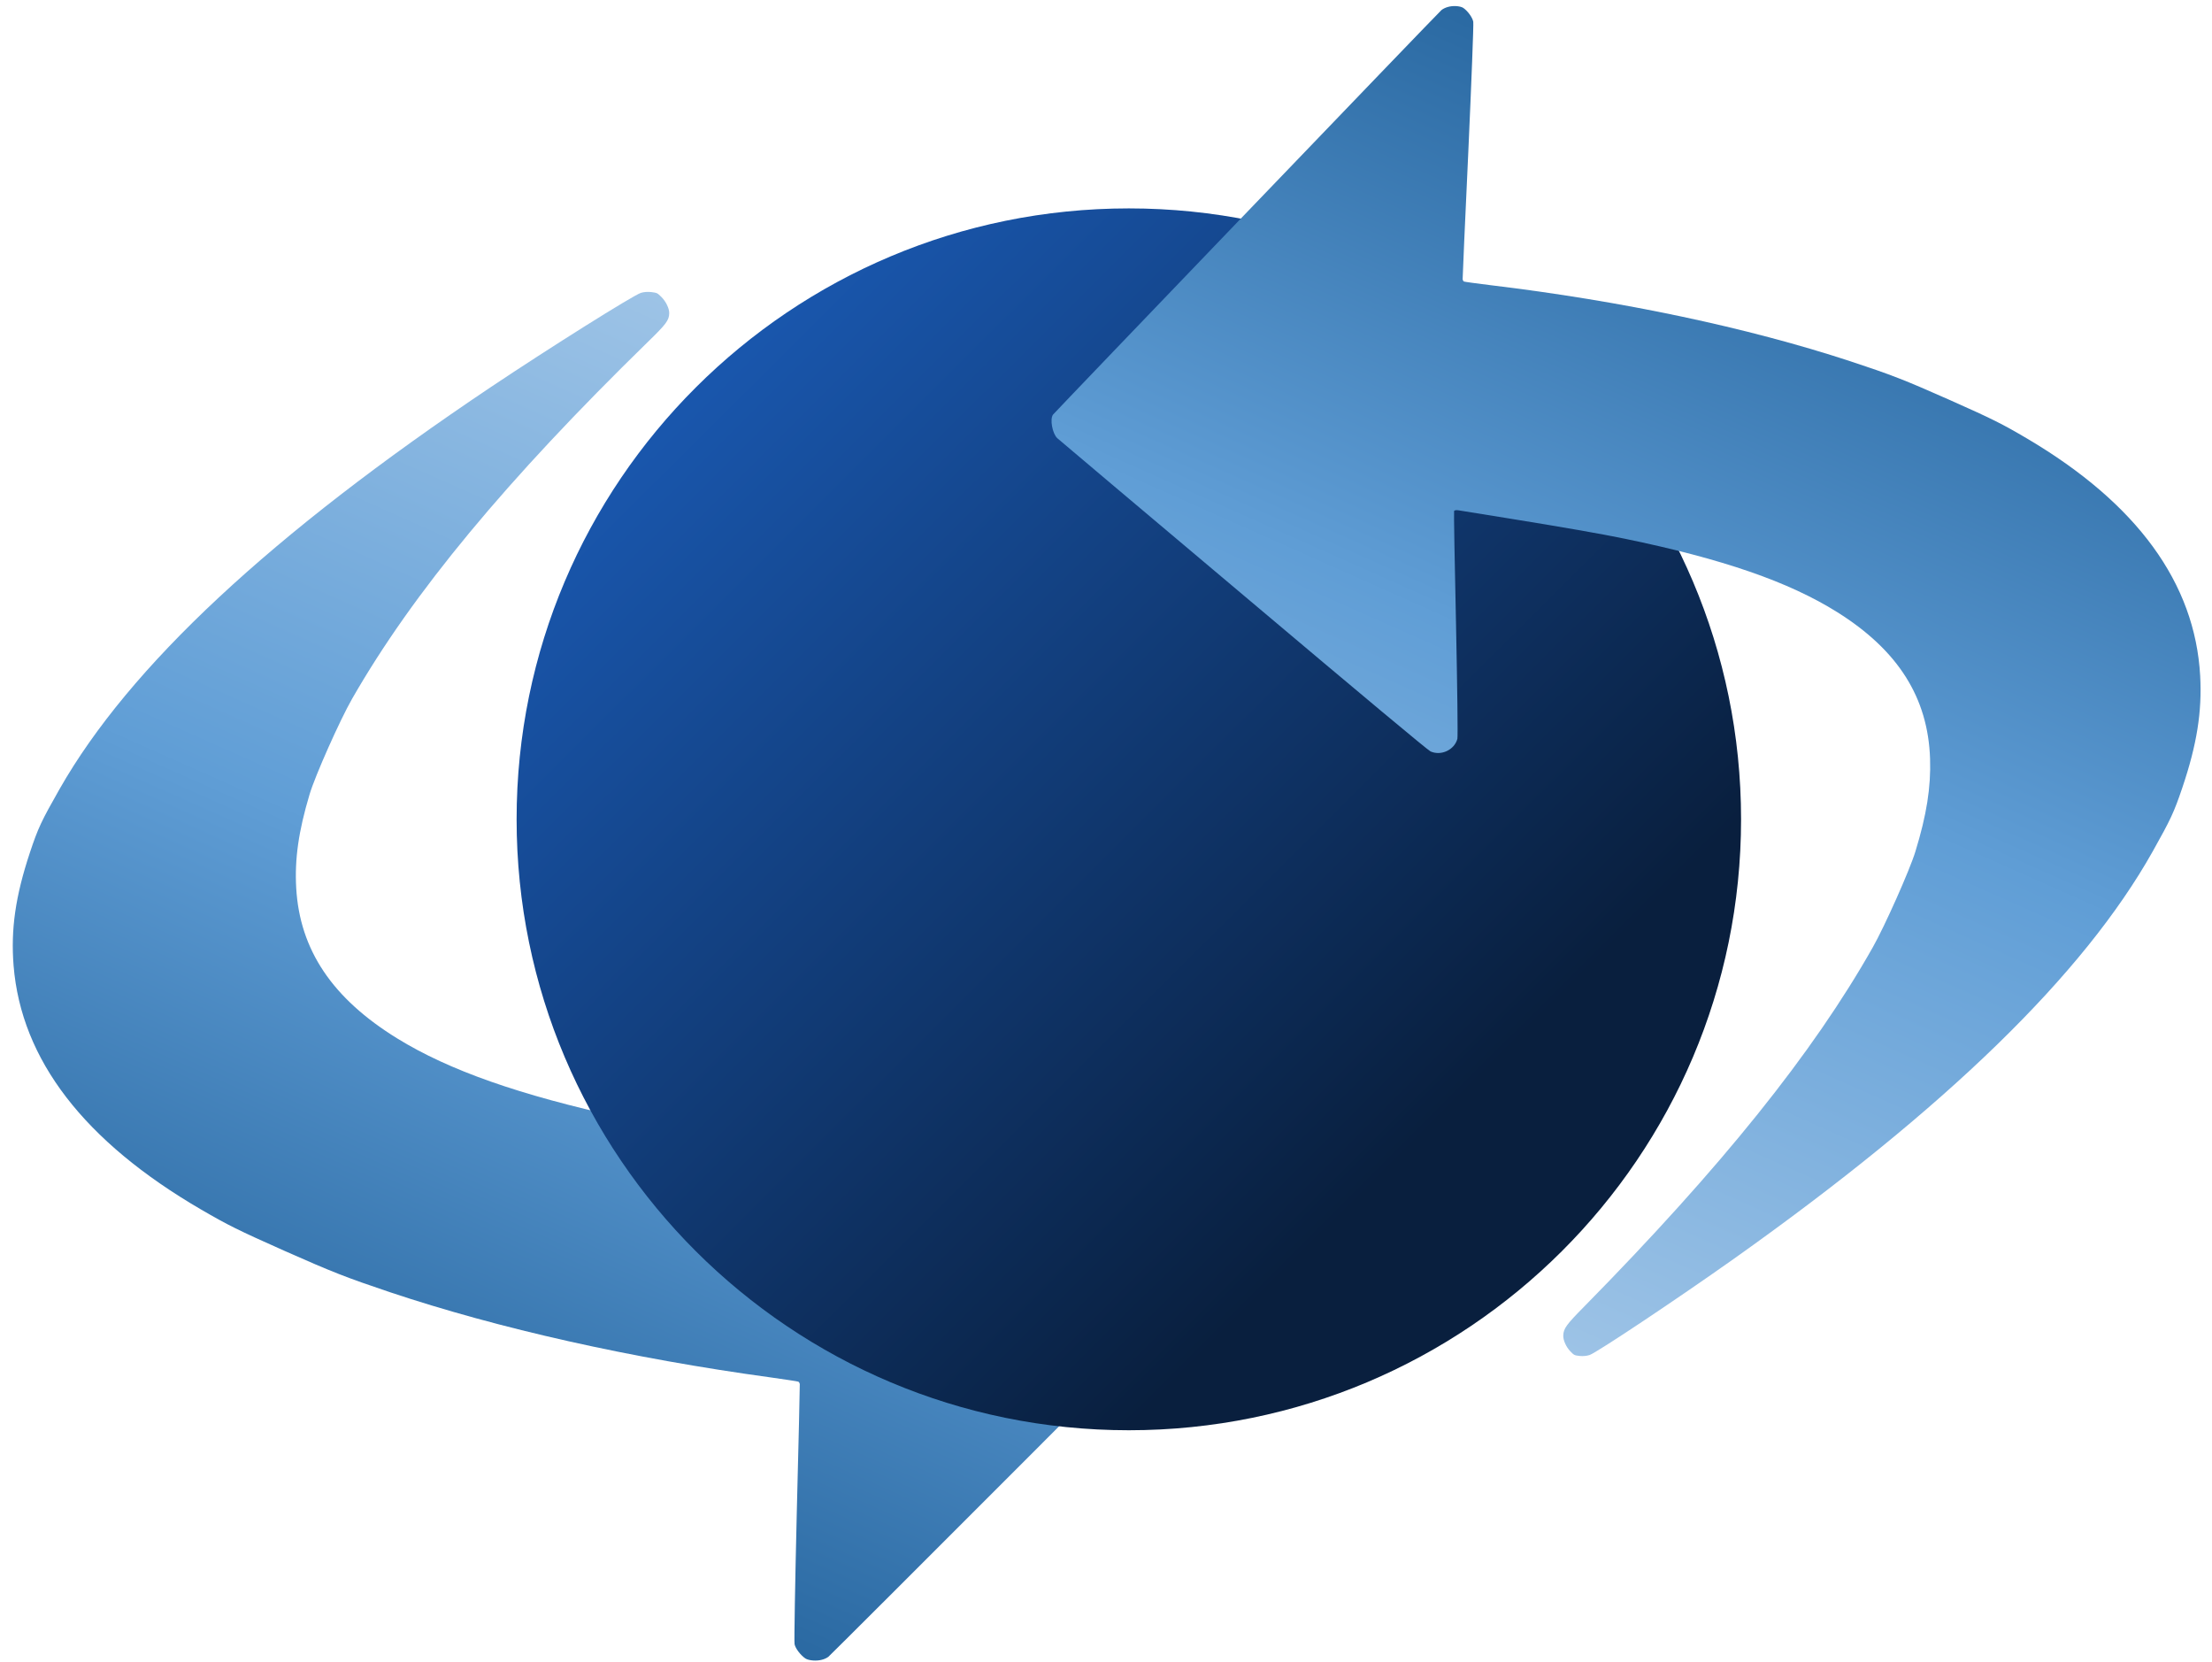
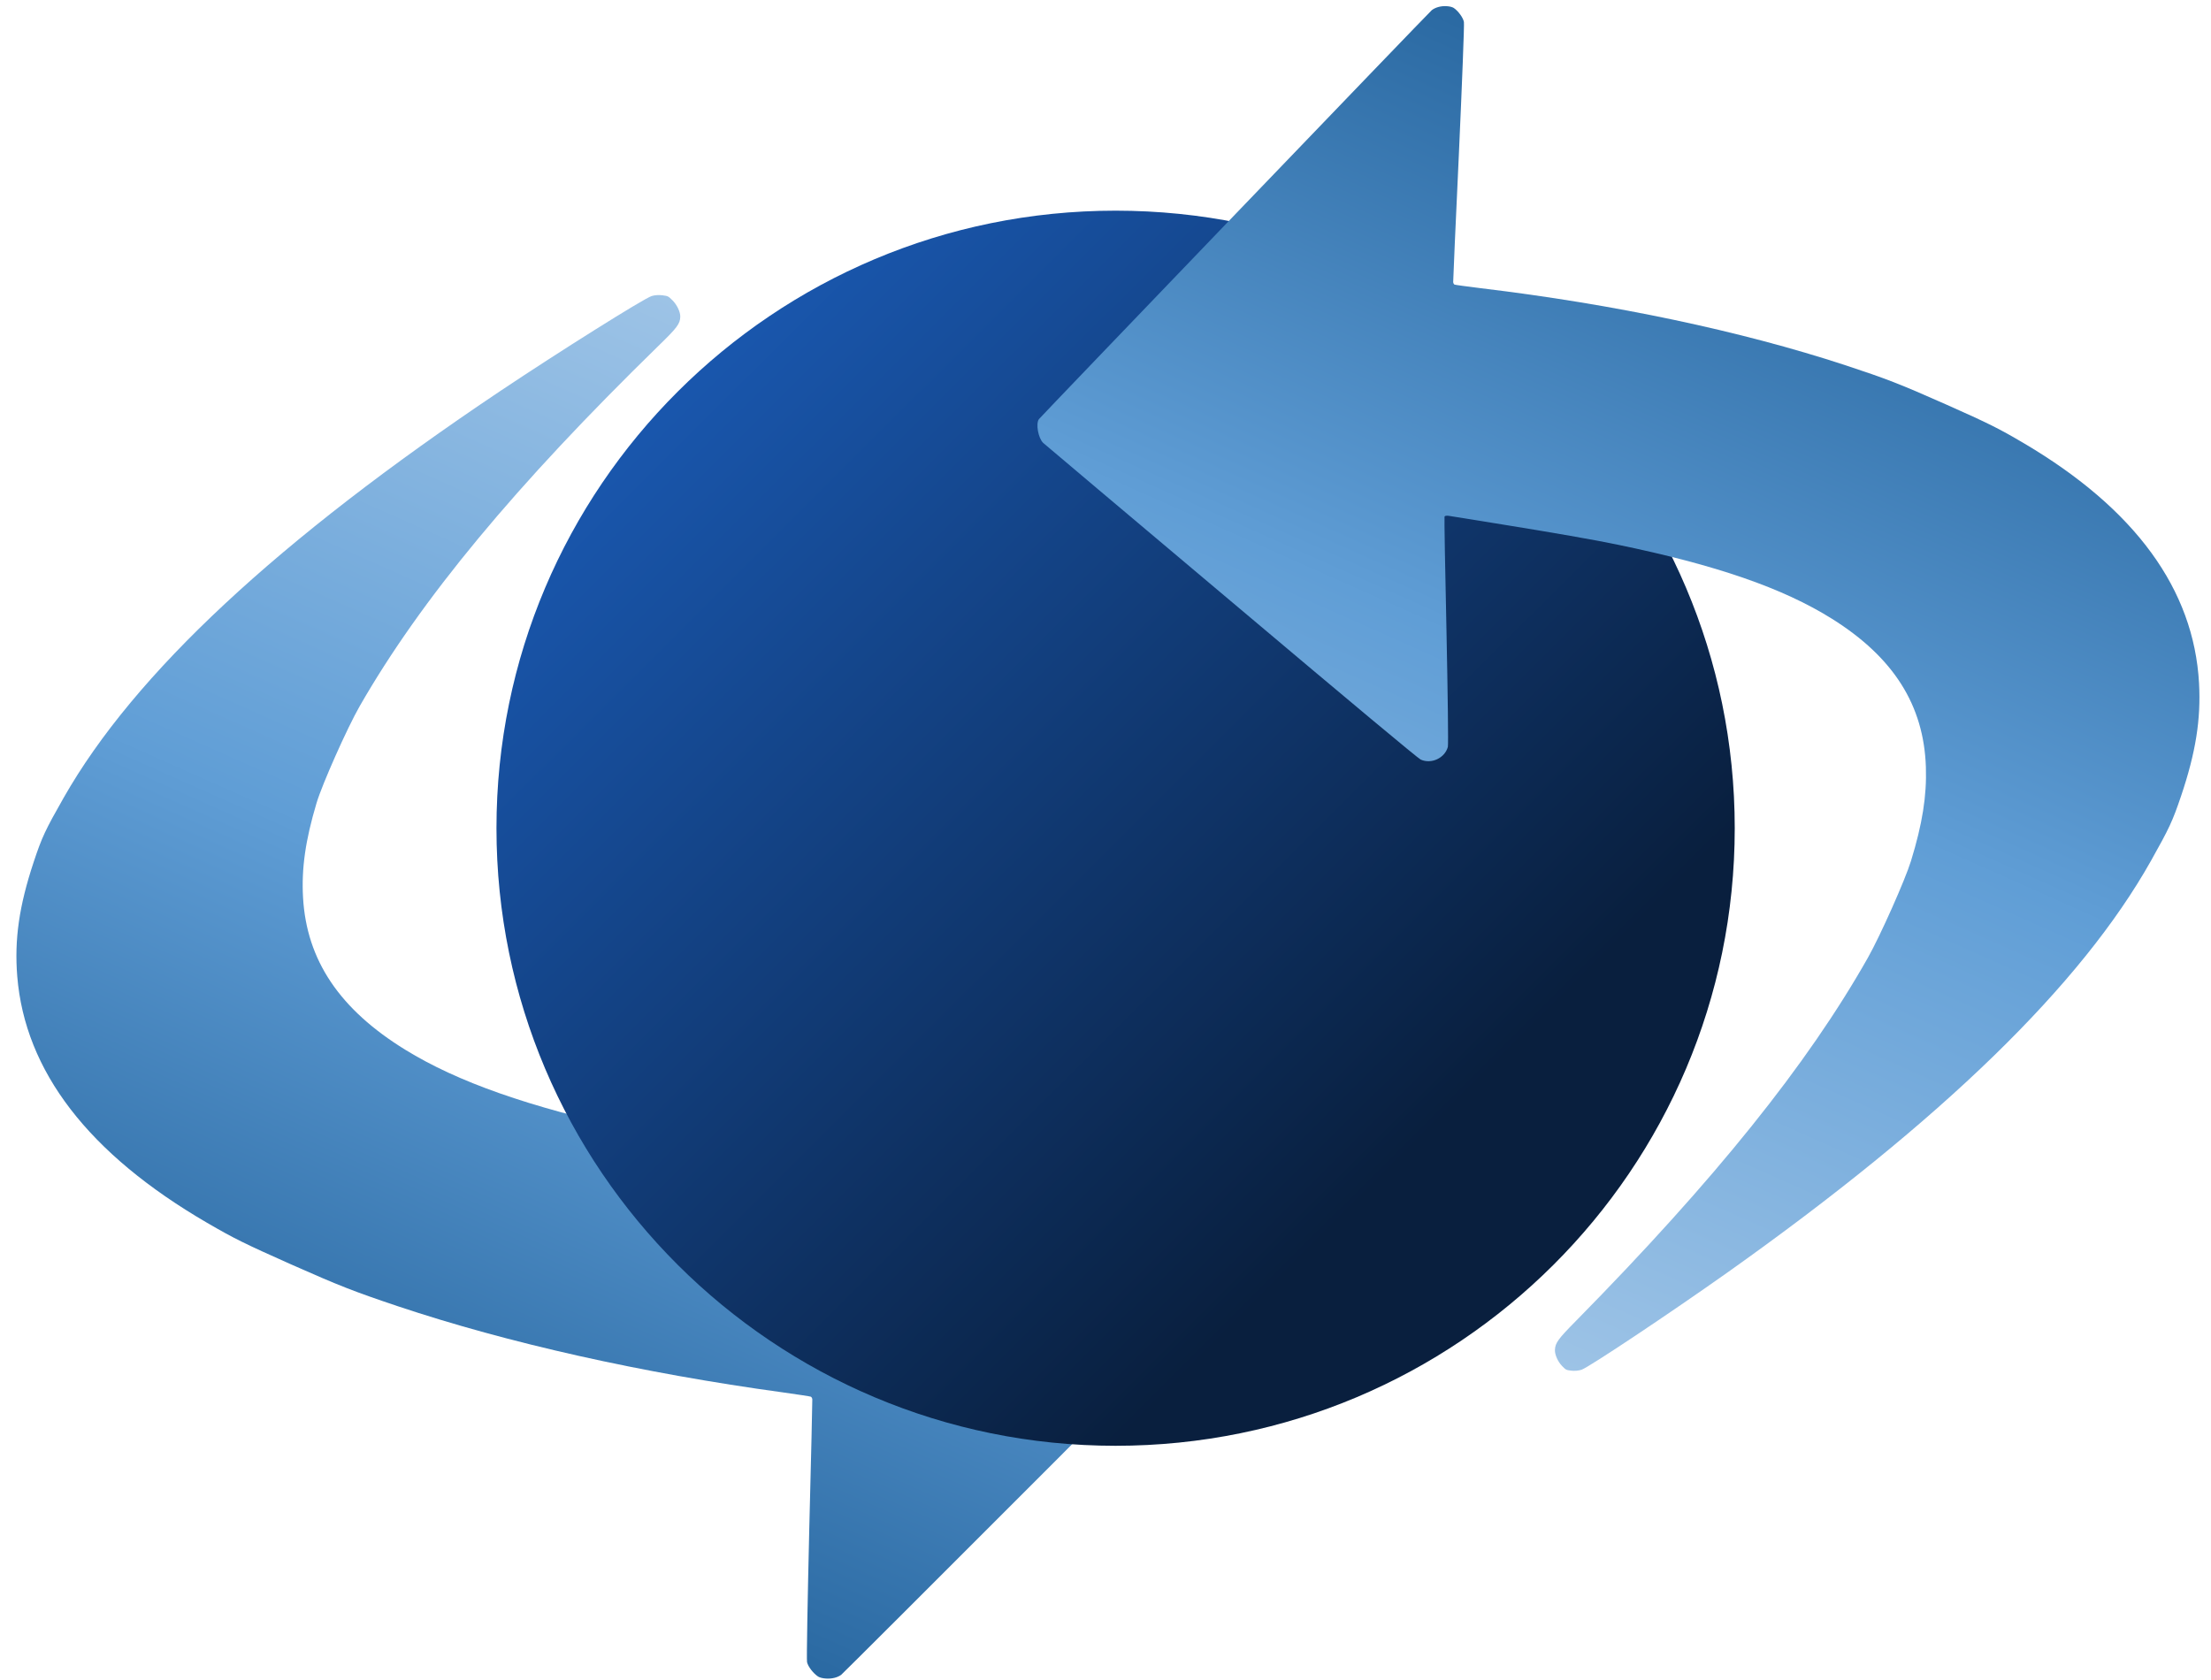
- <svg xmlns="http://www.w3.org/2000/svg" width="775" height="582" xml:space="preserve" overflow="hidden">
+ <svg xmlns="http://www.w3.org/2000/svg" width="766" height="582" xml:space="preserve" overflow="hidden">
  <defs>
    <clipPath id="clip0">
-       <rect x="2983" y="476" width="775" height="582" />
+       <rect x="2992" y="476" width="766" height="582" />
    </clipPath>
    <linearGradient x1="219.658" y1="414.611" x2="219.658" y2="-1.138" gradientUnits="userSpaceOnUse" spreadMethod="reflect" id="fill1">
      <stop offset="0" stop-color="#2A69A2" stop-opacity="1" />
      <stop offset="0.48" stop-color="#609ED6" stop-opacity="1" />
      <stop offset="1" stop-color="#9DC3E6" stop-opacity="1" />
    </linearGradient>
    <linearGradient x1="3164.5" y1="548.5" x2="3592.5" y2="977.499" gradientUnits="userSpaceOnUse" spreadMethod="reflect" id="fill2">
      <stop offset="0" stop-color="#1D64C8" stop-opacity="1" />
      <stop offset="0.75" stop-color="#091F3E" stop-opacity="1" />
      <stop offset="1" stop-color="#091F3E" stop-opacity="1" />
    </linearGradient>
    <linearGradient x1="206.478" y1="414.092" x2="206.478" y2="-1.136" gradientUnits="userSpaceOnUse" spreadMethod="reflect" id="fill3">
      <stop offset="0" stop-color="#2A69A2" stop-opacity="1" />
      <stop offset="0.48" stop-color="#609ED6" stop-opacity="1" />
      <stop offset="1" stop-color="#9DC3E6" stop-opacity="1" />
    </linearGradient>
  </defs>
-   <g clip-path="url(#clip0)" transform="translate(-2983 -476)">
-     <path d="M74.07 414.098C72.174 413.416 70.56 412.149 69.788 410.784 69.227 409.809-0.888 226.858-1.169 225.721-1.59 223.804 1.428 219.644 3.814 218.799 4.27 218.637 43.399 207.978 90.773 195.11 147.553 179.642 177.382 171.68 178.434 171.68 182.751 171.68 186.33 175.58 185.663 179.544 185.523 180.324 177.697 196.312 167.731 216.265 157.975 235.697 150.01 251.815 150.01 252.075 150.01 252.367 150.571 252.725 151.518 252.952 152.326 253.147 160.888 255.292 170.538 257.697 188.927 262.279 204.017 265.853 212.299 267.543 248.725 275.049 274.693 277.161 295.819 274.334 322.313 270.792 339.684 259.906 349.65 240.571 354.283 231.57 356.985 222.081 358.704 208.726 359.582 202.031 359.582 180.552 358.704 172.005 354.388 129.631 340.491 80.043 314.944 15.864 311.54 7.382 311.189 5.79 312.137 3.515 312.768 1.988 314.874 0.201 316.944-0.579 318.839-1.294 318.91-1.294 320.804-0.742 321.998-0.384 323.296 0.298 324.103 1.013 326.279 2.963 345.439 31.494 358.634 52.421 408.114 131.061 434.609 193.453 439.487 242.684 440.75 255.585 440.821 258.119 439.908 267.38 438.329 283.238 435.136 294.514 429.03 305.725 413.203 334.711 381.444 351.902 334.245 357.036 323.331 358.206 319.611 358.368 301.784 358.368 283.255 358.336 278.272 358.108 262.13 356.581 222.019 352.714 175.416 343.355 128.006 329.577 123.129 328.18 118.882 327.01 118.602 327.01 118.321 327.01 117.935 327.302 117.759 327.627 117.549 327.985 109.723 346.735 100.354 369.319 90.949 391.871 82.878 410.914 82.386 411.564 81.474 412.831 78.807 414.261 76.842 414.586 76.21 414.683 75.087 414.488 74.07 414.098Z" fill="url(#fill1)" fill-rule="evenodd" transform="matrix(-0.913545 -0.406737 -0.406737 0.913545 3504.05 709.483)" />
+   <g clip-path="url(#clip0)" transform="translate(-2992 -476)">
+     <path d="M74.07 414.098C72.174 413.416 70.56 412.149 69.788 410.784 69.227 409.809-0.888 226.858-1.169 225.721-1.59 223.804 1.428 219.644 3.814 218.799 4.27 218.637 43.399 207.978 90.773 195.11 147.553 179.642 177.382 171.68 178.434 171.68 182.751 171.68 186.33 175.58 185.663 179.544 185.523 180.324 177.697 196.312 167.731 216.265 157.975 235.697 150.01 251.815 150.01 252.075 150.01 252.367 150.571 252.725 151.518 252.952 152.326 253.147 160.888 255.292 170.538 257.697 188.927 262.279 204.017 265.853 212.299 267.543 248.725 275.049 274.693 277.161 295.819 274.334 322.313 270.792 339.684 259.906 349.65 240.571 354.283 231.57 356.985 222.081 358.704 208.726 359.582 202.031 359.582 180.552 358.704 172.005 354.388 129.631 340.491 80.043 314.944 15.864 311.54 7.382 311.189 5.79 312.137 3.515 312.768 1.988 314.874 0.201 316.944-0.579 318.839-1.294 318.91-1.294 320.804-0.742 321.998-0.384 323.296 0.298 324.103 1.013 326.279 2.963 345.439 31.494 358.634 52.421 408.114 131.061 434.609 193.453 439.487 242.684 440.75 255.585 440.821 258.119 439.908 267.38 438.329 283.238 435.136 294.514 429.03 305.725 413.203 334.711 381.444 351.902 334.245 357.036 323.331 358.206 319.611 358.368 301.784 358.368 283.255 358.336 278.272 358.108 262.13 356.581 222.019 352.714 175.416 343.355 128.006 329.577 123.129 328.18 118.882 327.01 118.602 327.01 118.321 327.01 117.935 327.302 117.759 327.627 117.549 327.985 109.723 346.735 100.354 369.319 90.949 391.871 82.878 410.914 82.386 411.564 81.474 412.831 78.807 414.261 76.842 414.586 76.21 414.683 75.087 414.488 74.07 414.098Z" fill="url(#fill1)" fill-rule="evenodd" transform="matrix(-0.913545 -0.406737 -0.406737 0.913545 3514.26 709.483)" />
    <path d="M3164 763C3164 644.811 3260.03 549 3378.5 549 3496.96 549 3593 644.811 3593 763 3593 881.189 3496.96 977 3378.5 977 3260.03 977 3164 881.189 3164 763Z" fill="url(#fill2)" fill-rule="evenodd" />
    <path d="M69.625 413.581C67.844 412.899 66.327 411.633 65.601 410.27 65.073 409.297-0.835 226.575-1.099 225.439-1.494 223.524 1.342 219.37 3.585 218.526 4.014 218.364 40.795 207.718 85.327 194.866 138.7 179.418 166.739 171.466 167.728 171.466 171.786 171.466 175.15 175.361 174.524 179.32 174.392 180.099 167.036 196.067 157.667 215.994 148.497 235.402 141.009 251.5 141.009 251.76 141.009 252.052 141.537 252.409 142.427 252.636 143.186 252.831 151.235 254.973 160.306 257.374 177.591 261.951 191.776 265.521 199.561 267.208 233.801 274.705 258.211 276.815 278.07 273.991 302.975 270.454 319.303 259.581 328.671 240.271 333.026 231.281 335.566 221.804 337.182 208.465 338.007 201.779 338.007 180.326 337.182 171.79 333.125 129.469 320.062 79.943 296.047 15.844 292.848 7.373 292.518 5.783 293.408 3.511 294.002 1.986 295.981 0.201 297.928-0.578 299.709-1.292 299.775-1.292 301.556-0.741 302.678-0.384 303.898 0.298 304.657 1.012 306.702 2.959 324.713 31.455 337.116 52.356 383.628 130.897 408.533 193.211 413.118 242.38 414.305 255.265 414.371 257.796 413.514 267.046 412.029 282.884 409.027 294.146 403.288 305.343 388.411 334.293 358.558 351.462 314.19 356.59 303.931 357.758 300.435 357.92 283.677 357.92 266.26 357.888 261.576 357.661 246.402 356.135 208.698 352.273 164.891 342.926 120.326 329.165 115.741 327.77 111.749 326.601 111.486 326.601 111.222 326.601 110.859 326.893 110.694 327.218 110.496 327.575 103.14 346.301 94.332 368.858 85.492 391.382 77.905 410.4 77.443 411.049 76.585 412.315 74.078 413.743 72.231 414.068 71.637 414.165 70.582 413.97 69.625 413.581Z" fill="url(#fill3)" fill-rule="evenodd" transform="matrix(0.913545 0.406737 0.406737 -0.913545 3261.24 827.64)" />
  </g>
</svg>
